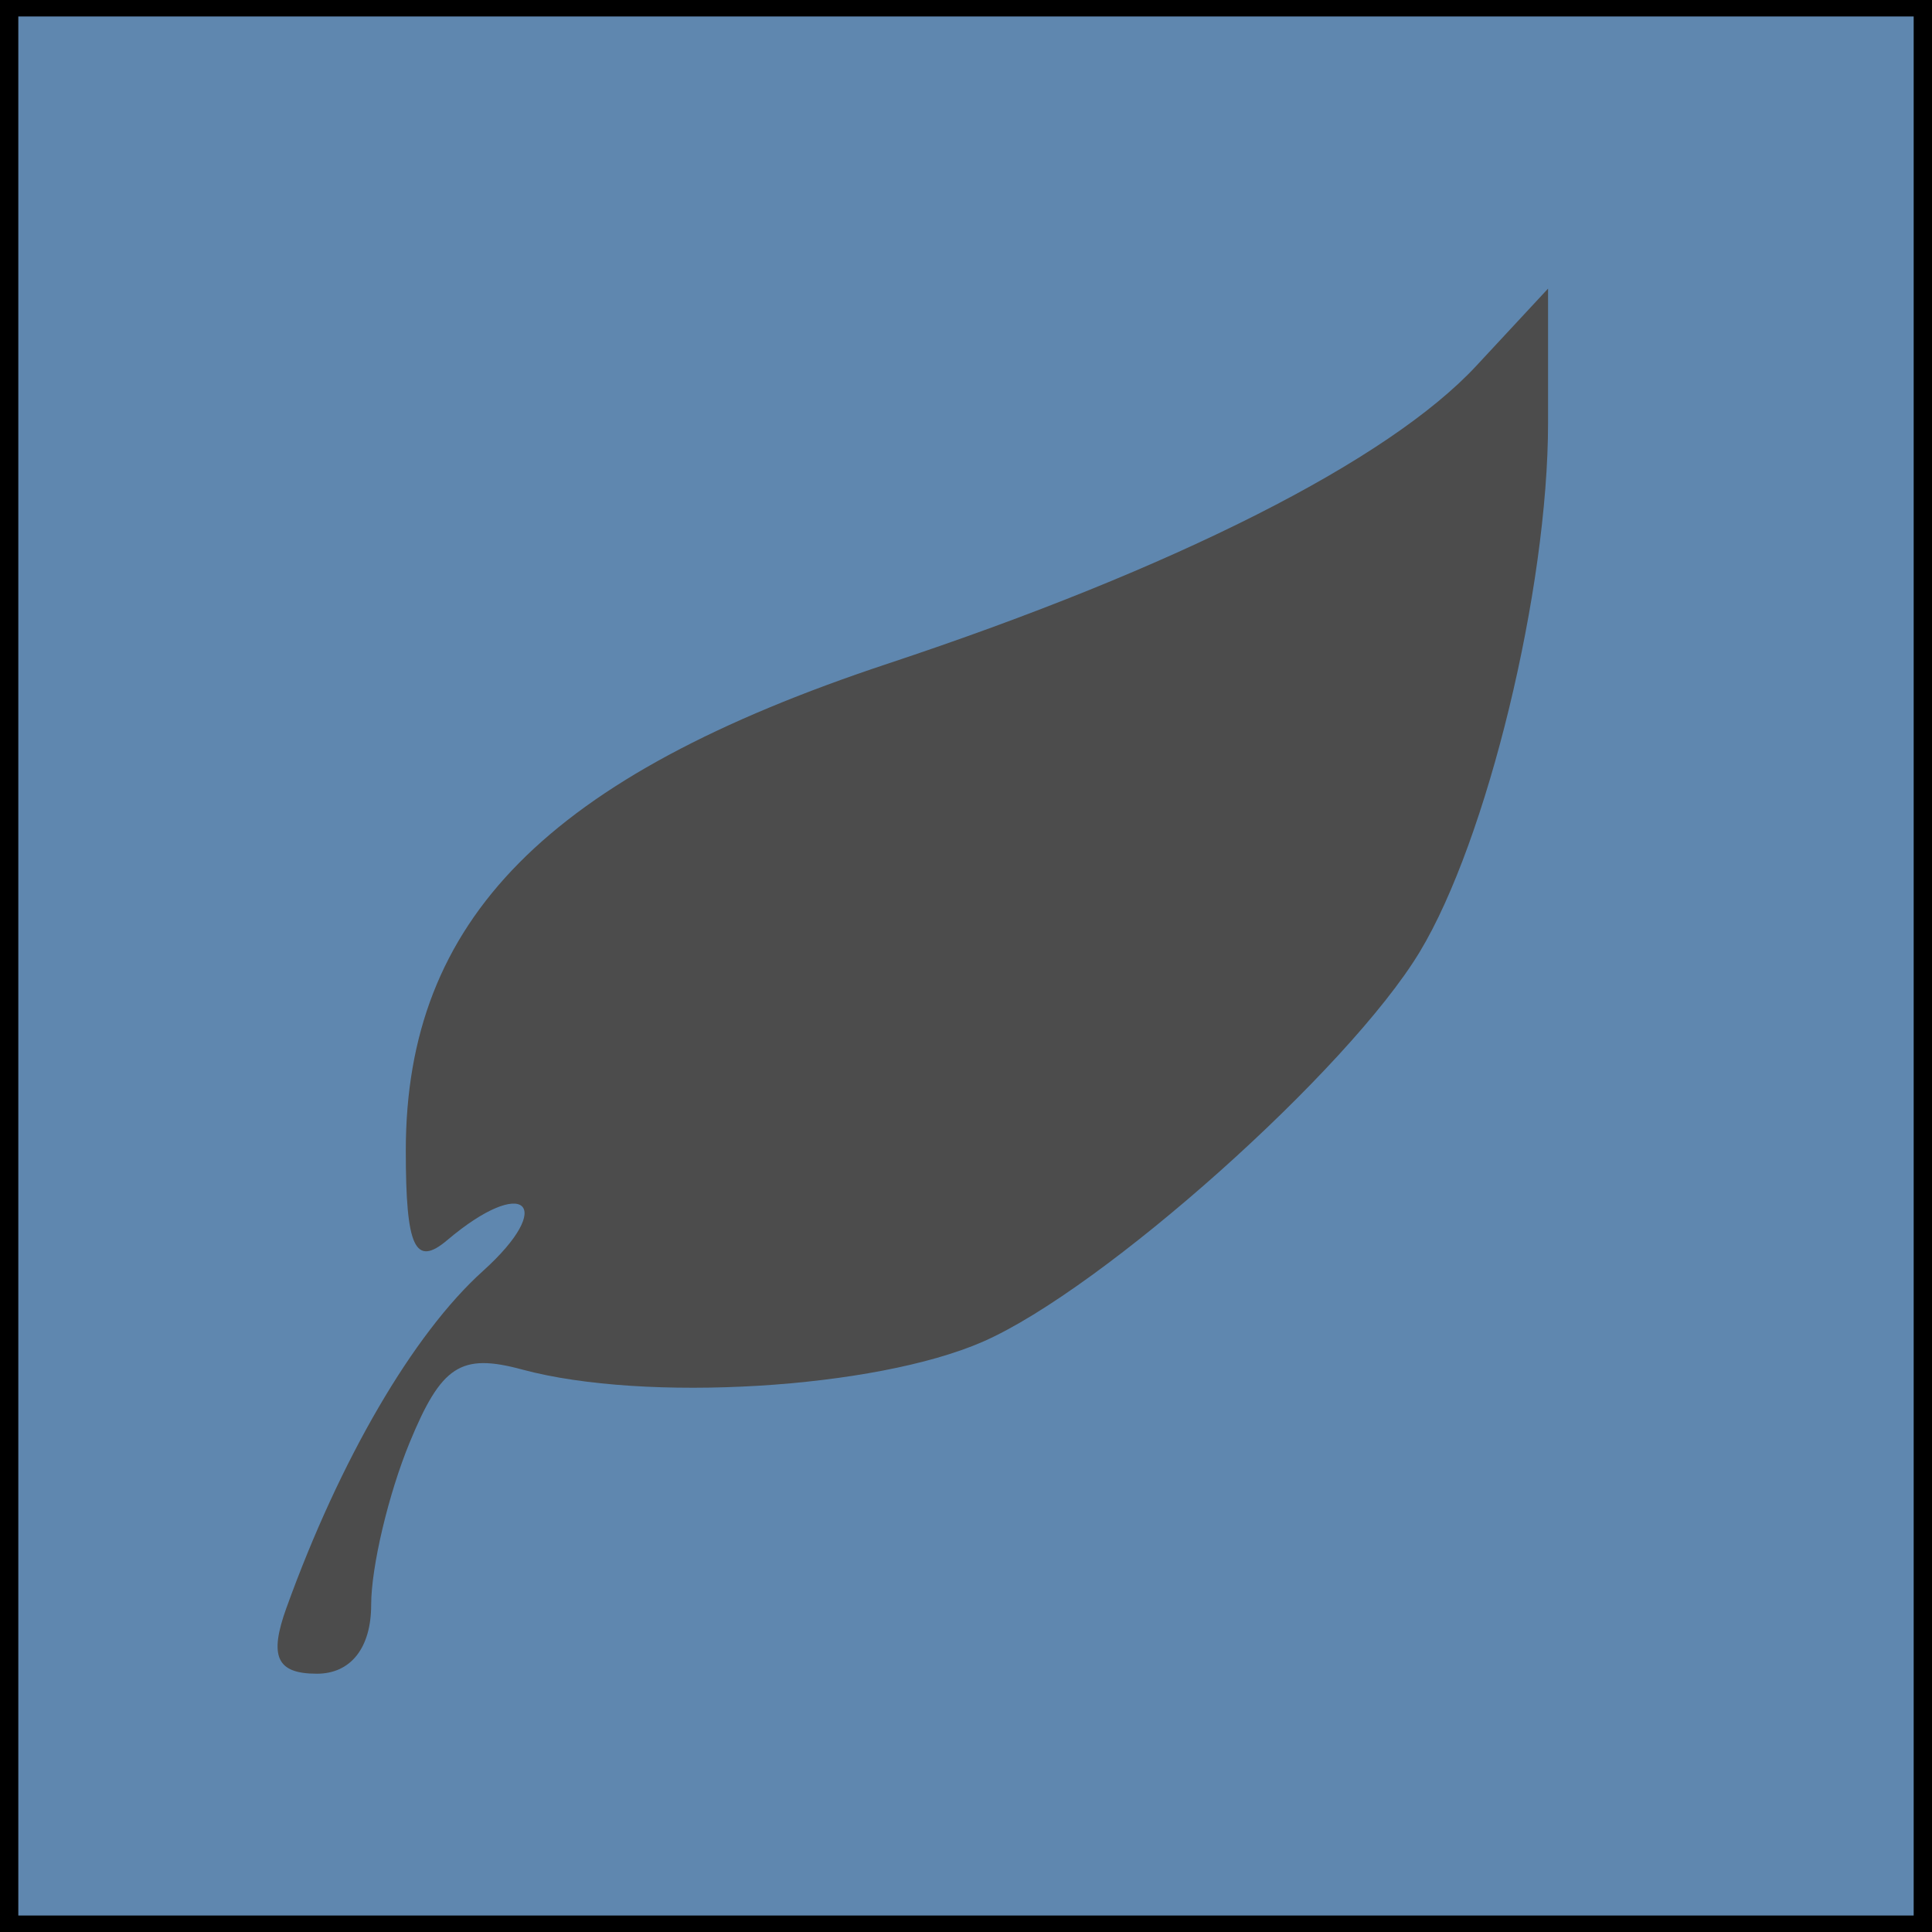
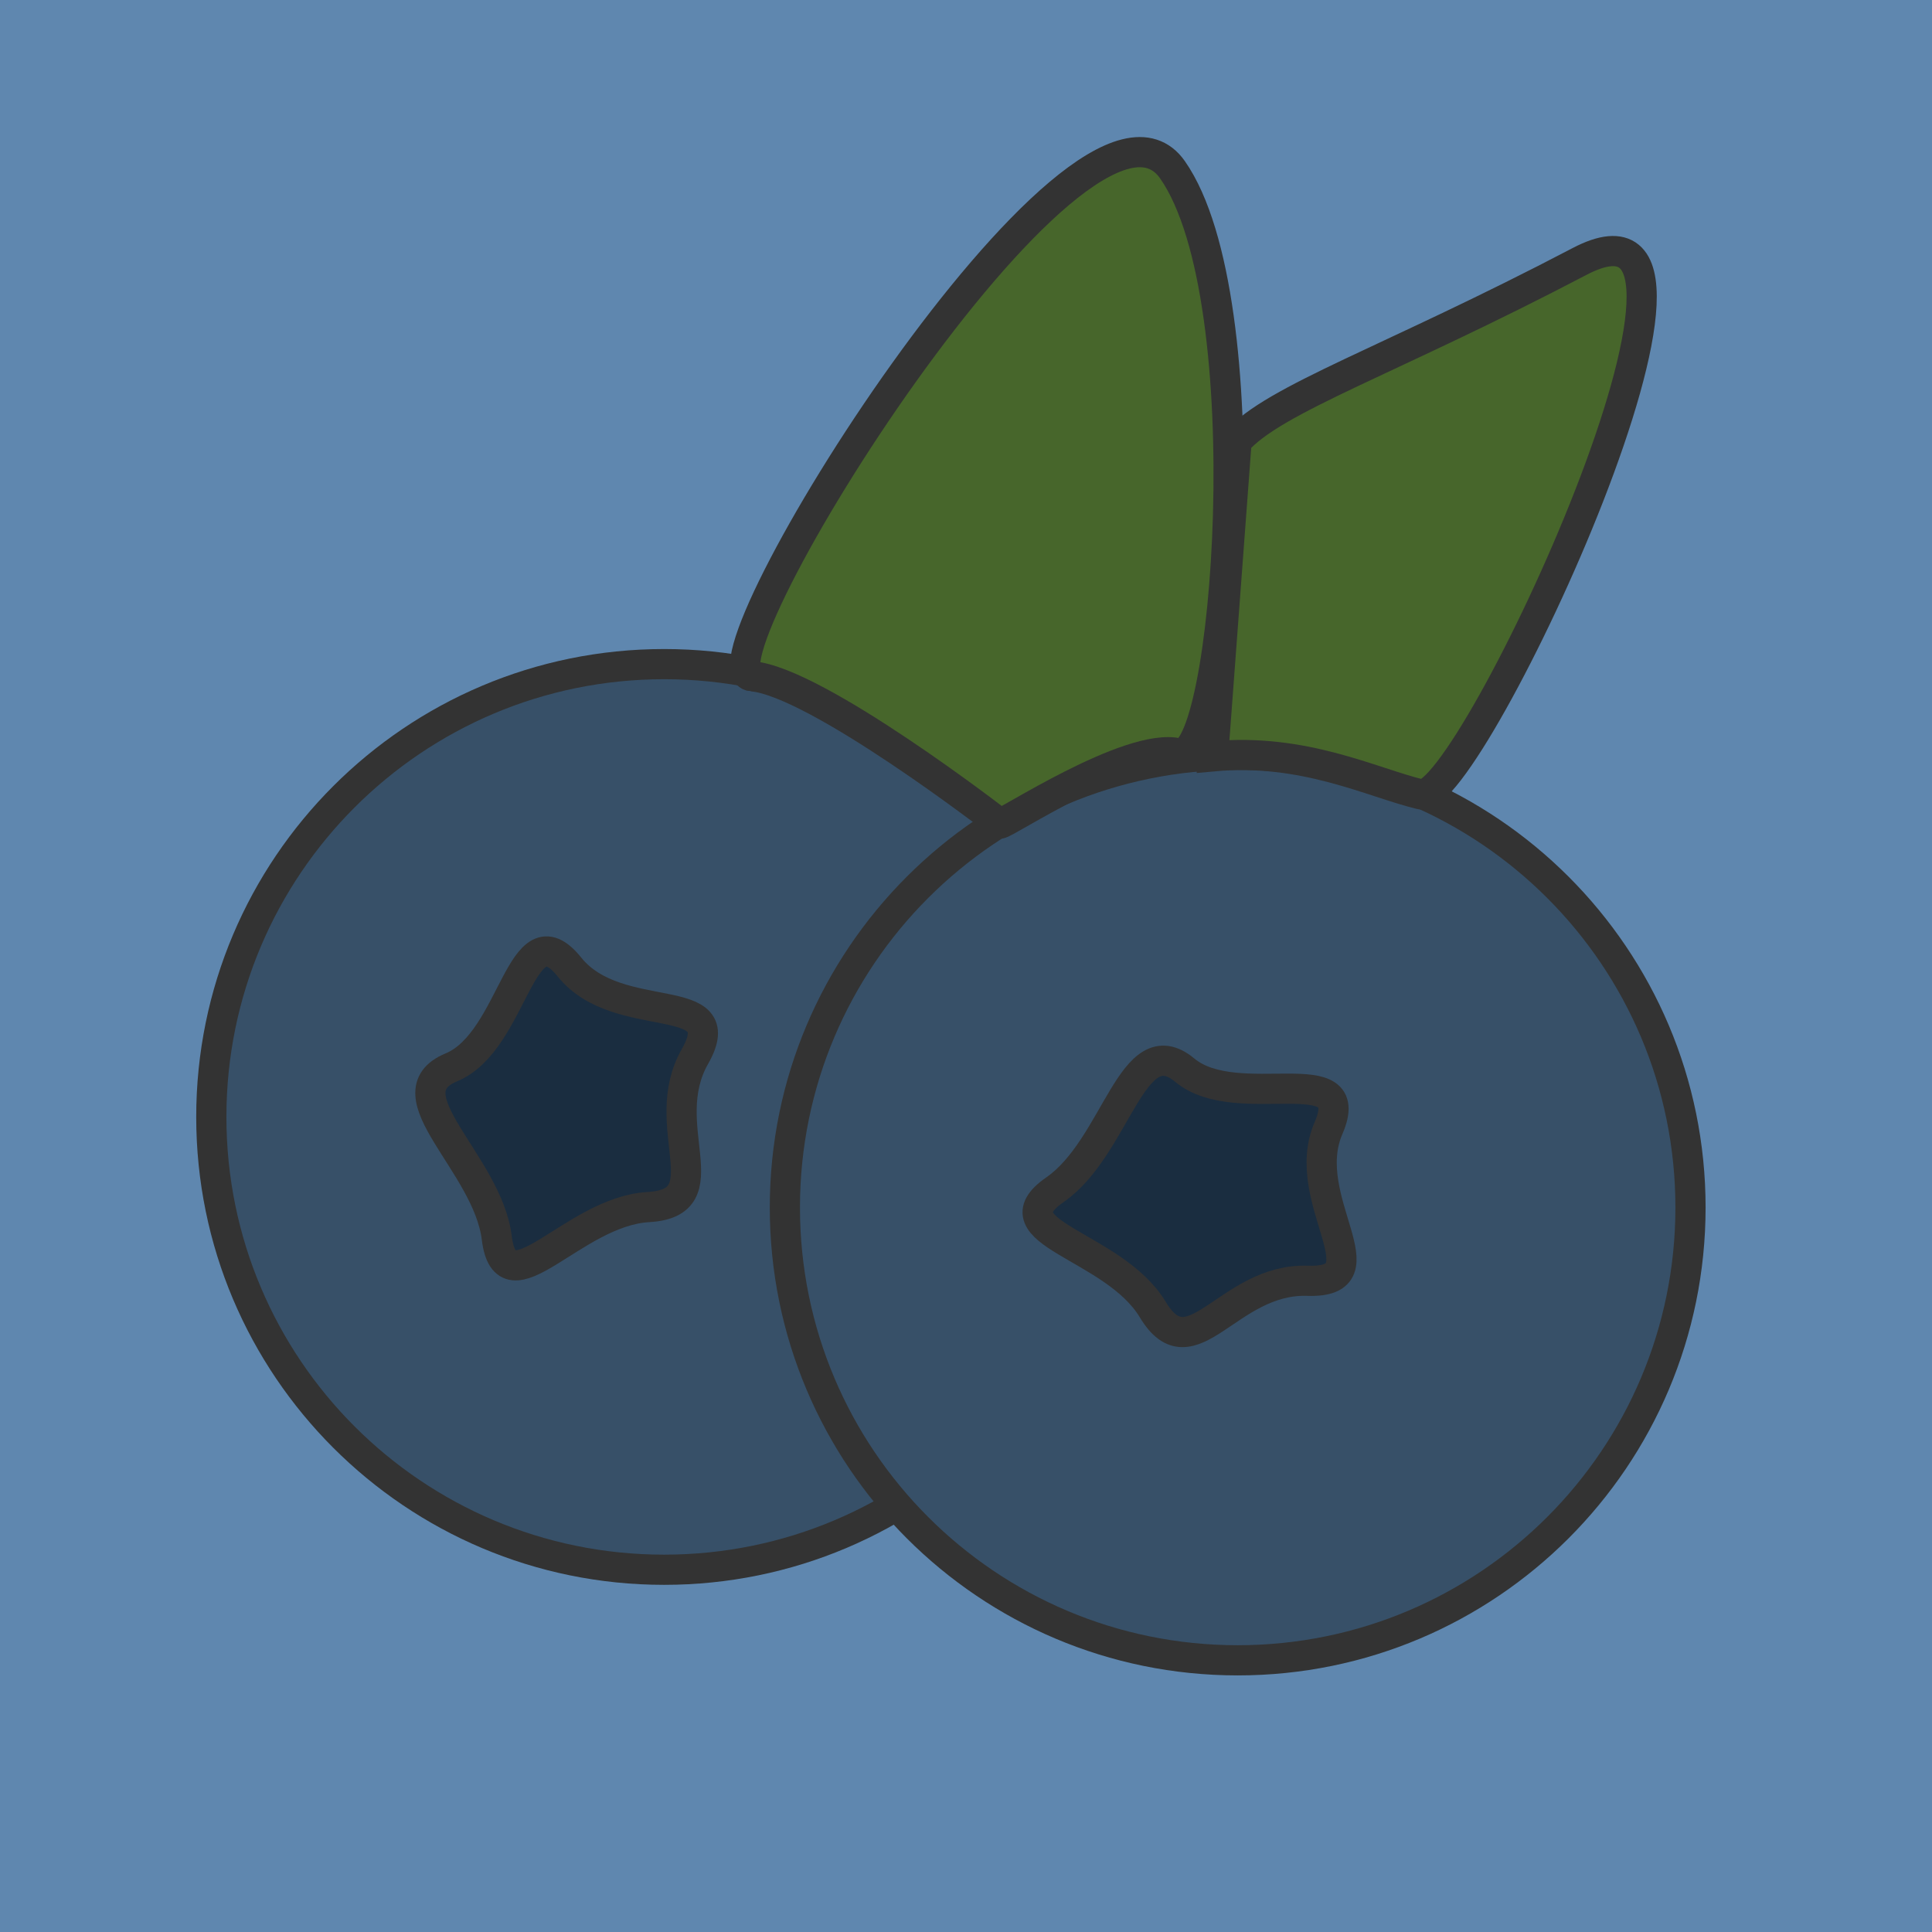
<svg xmlns="http://www.w3.org/2000/svg" width="60%" height="60%" viewBox="0 0 128 128">
  <g id="svg_49">
-     <g transform="matrix(0.00004233426,0,0,0.00004233426,0,0) " id="svg_48">
-       <path fill="#00aeff" stroke="#000" stroke-width="1.5" stroke-opacity="null" fill-opacity="null" d="m236080.186,118088.967c-0.085,-0.079 -0.146,-0.33 -0.132,-0.544c0.009,-0.135 0.193,-0.954 0.209,-0.93c0.005,0.008 0.052,0.199 0.104,0.424c0.083,0.361 0.094,0.428 0.094,0.566c0,0.279 -0.09,0.507 -0.199,0.503c-0.032,-0.001 -0.066,-0.01 -0.076,-0.02l0,0l0,0zm0.085,-0.14c0.003,-0.036 -0.004,-0.054 -0.02,-0.054c-0.037,0 -0.089,-0.116 -0.1,-0.226c-0.012,-0.117 -0.045,-0.131 -0.05,-0.021c-0.009,0.211 0.154,0.501 0.17,0.301l0,0l0,-0z" id="svg_46" />
+     <rect id="svg_50" height="128" width="128" y="0" x="0" fill="#5f87af" />
+     <g stroke="#333" stroke-width="2" id="berryboobs">
+       <circle fill="#375068" cx="44" cy="74" r="30" id="svg_1" />
+       <circle fill="#375068" cx="82" cy="80" r="30" id="svg_2" />
+       <path d="m32.913,82.015c-0.609,-4.952 -7.205,-9.558 -3.013,-11.298c4.192,-1.74 4.588,-10.679 7.831,-6.645c3.243,4.034 10.916,1.345 8.306,5.933c-2.61,4.588 1.923,9.681 -3.085,9.967c-5.007,0.285 -9.43,6.995 -10.039,2.043z" fill="#1A2D40" id="svg_10" />
+       <path d="m75.013,87.51c-0.609,-4.952 -7.205,-9.558 -3.013,-11.298c4.192,-1.74 4.588,-10.679 7.831,-6.645c3.243,4.034 10.916,1.345 8.306,5.933c-2.61,4.588 1.923,9.681 -3.085,9.967c-5.007,0.285 -9.43,6.995 -10.039,2.043z" fill="#1A2D40" id="svg_11" transform="rotate(62.27724 79.6416,78.92969) " />
    </g>
-     <rect stroke="#000" id="svg_50" height="127.317" width="127.073" y="0.341" x="0.463" stroke-opacity="null" stroke-width="1.5" fill="#5f87af" />
-     <path id="svg_22" d="m18.979,106.521c3.546,-9.828 8.399,-18.151 13.002,-22.299c4.932,-4.444 2.744,-6.372 -2.344,-2.065c-2.14,1.812 -2.752,0.496 -2.752,-5.92c0,-15.31 9.375,-24.783 31.932,-32.267c19.086,-6.332 33.158,-13.453 38.992,-19.732l4.754,-5.117l0,8.902c0,11.008 -4.034,27.638 -8.5,35.039c-4.737,7.85 -20.975,22.341 -28.943,25.829c-7.139,3.125 -22.384,4.045 -30.532,1.842c-4.061,-1.098 -5.349,-0.259 -7.453,4.85c-1.399,3.397 -2.544,8.231 -2.544,10.741c0,2.85 -1.35,4.564 -3.594,4.564c-2.666,0 -3.187,-1.129 -2.019,-4.368l0,0l0,-0z" fill="#4c4c4c" />
+     <g transform="rotate(-1.992898 79.07265,32.03762) " stroke="#333" fill="#47662B" stroke-width="2" id="Leaves">
+       <path d="m49.402,43.784c-4.234,-0.499 23.287,-41.395 29.004,-32.57c5.717,8.825 2.281,39.552 -0.941,38.652c-3.221,-0.9 -11.833,4.391 -11.996,4.239c-0.164,-0.152 -11.833,-9.823 -16.067,-10.322z" id="svg_12" />
+       <path d="m82.021,29.346c2.587,-2.743 10.35,-4.987 23.123,-11.124c12.773,-6.137 -8.54,35.812 -11.761,34.912c-3.221,-0.9 -7.599,-3.339 -13.643,-2.992l2.281,-20.795l0,0z" id="svg_13" />
+     </g>
  </g>
</svg>
